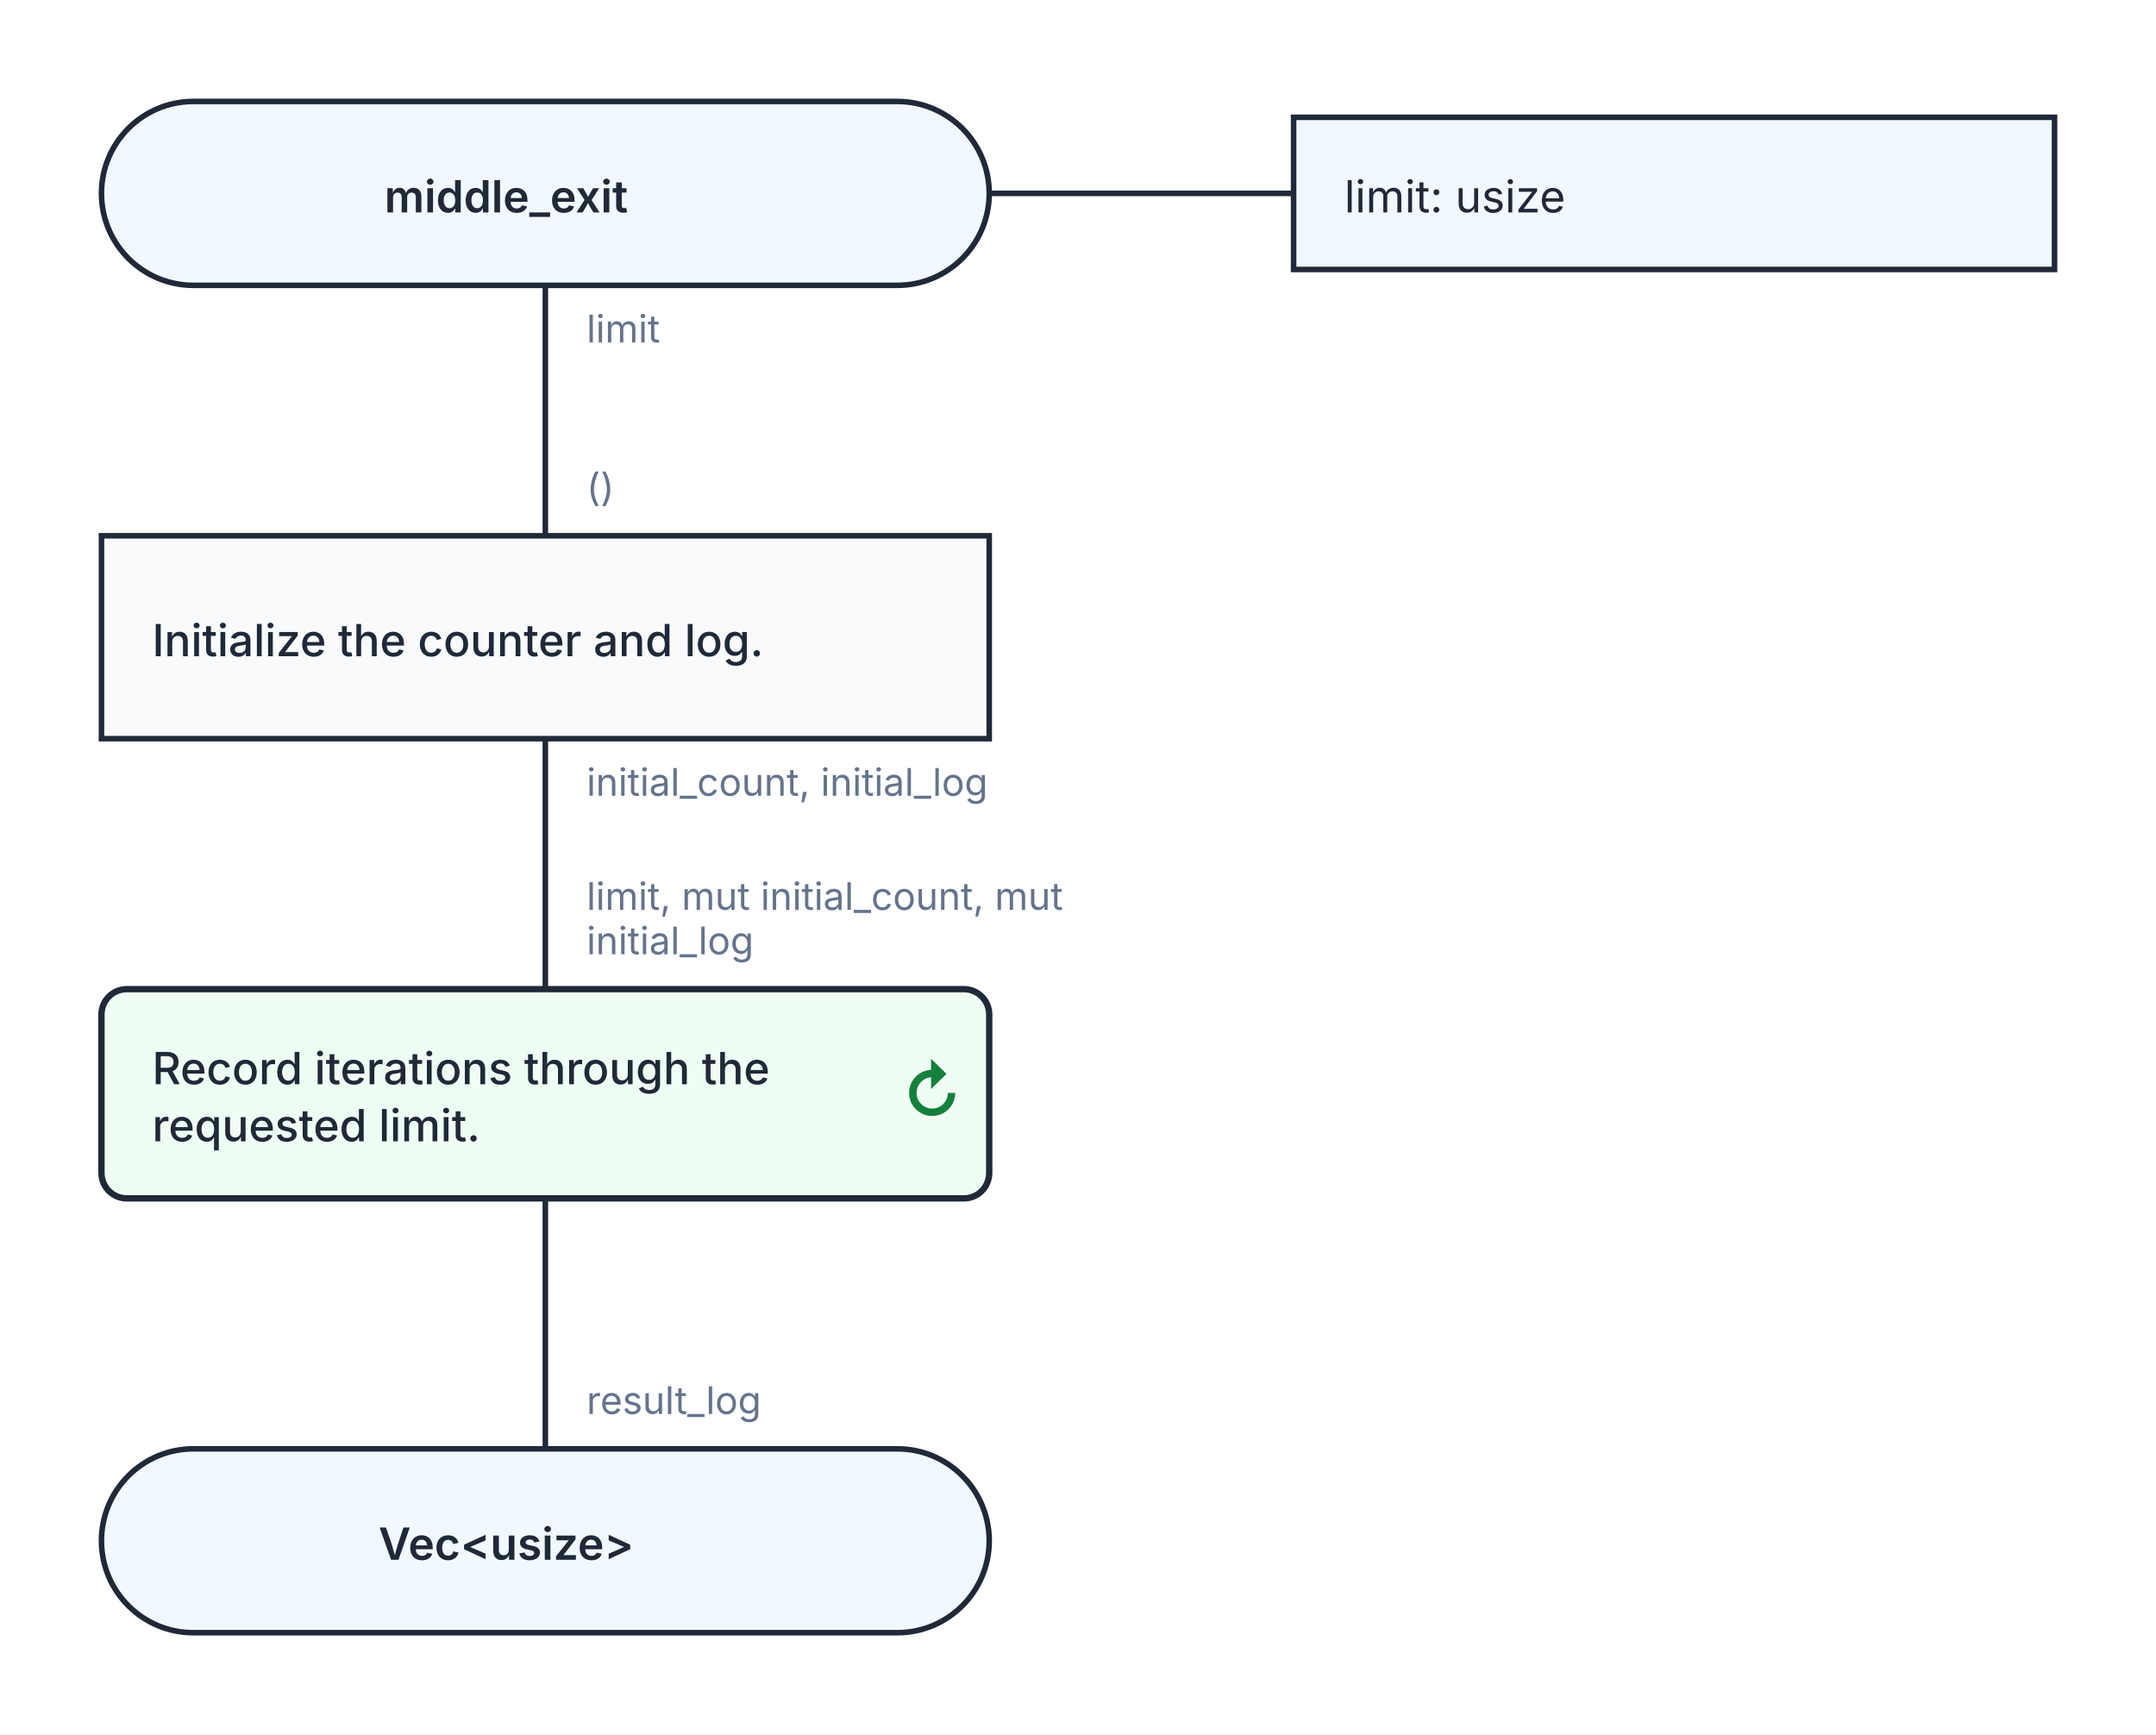
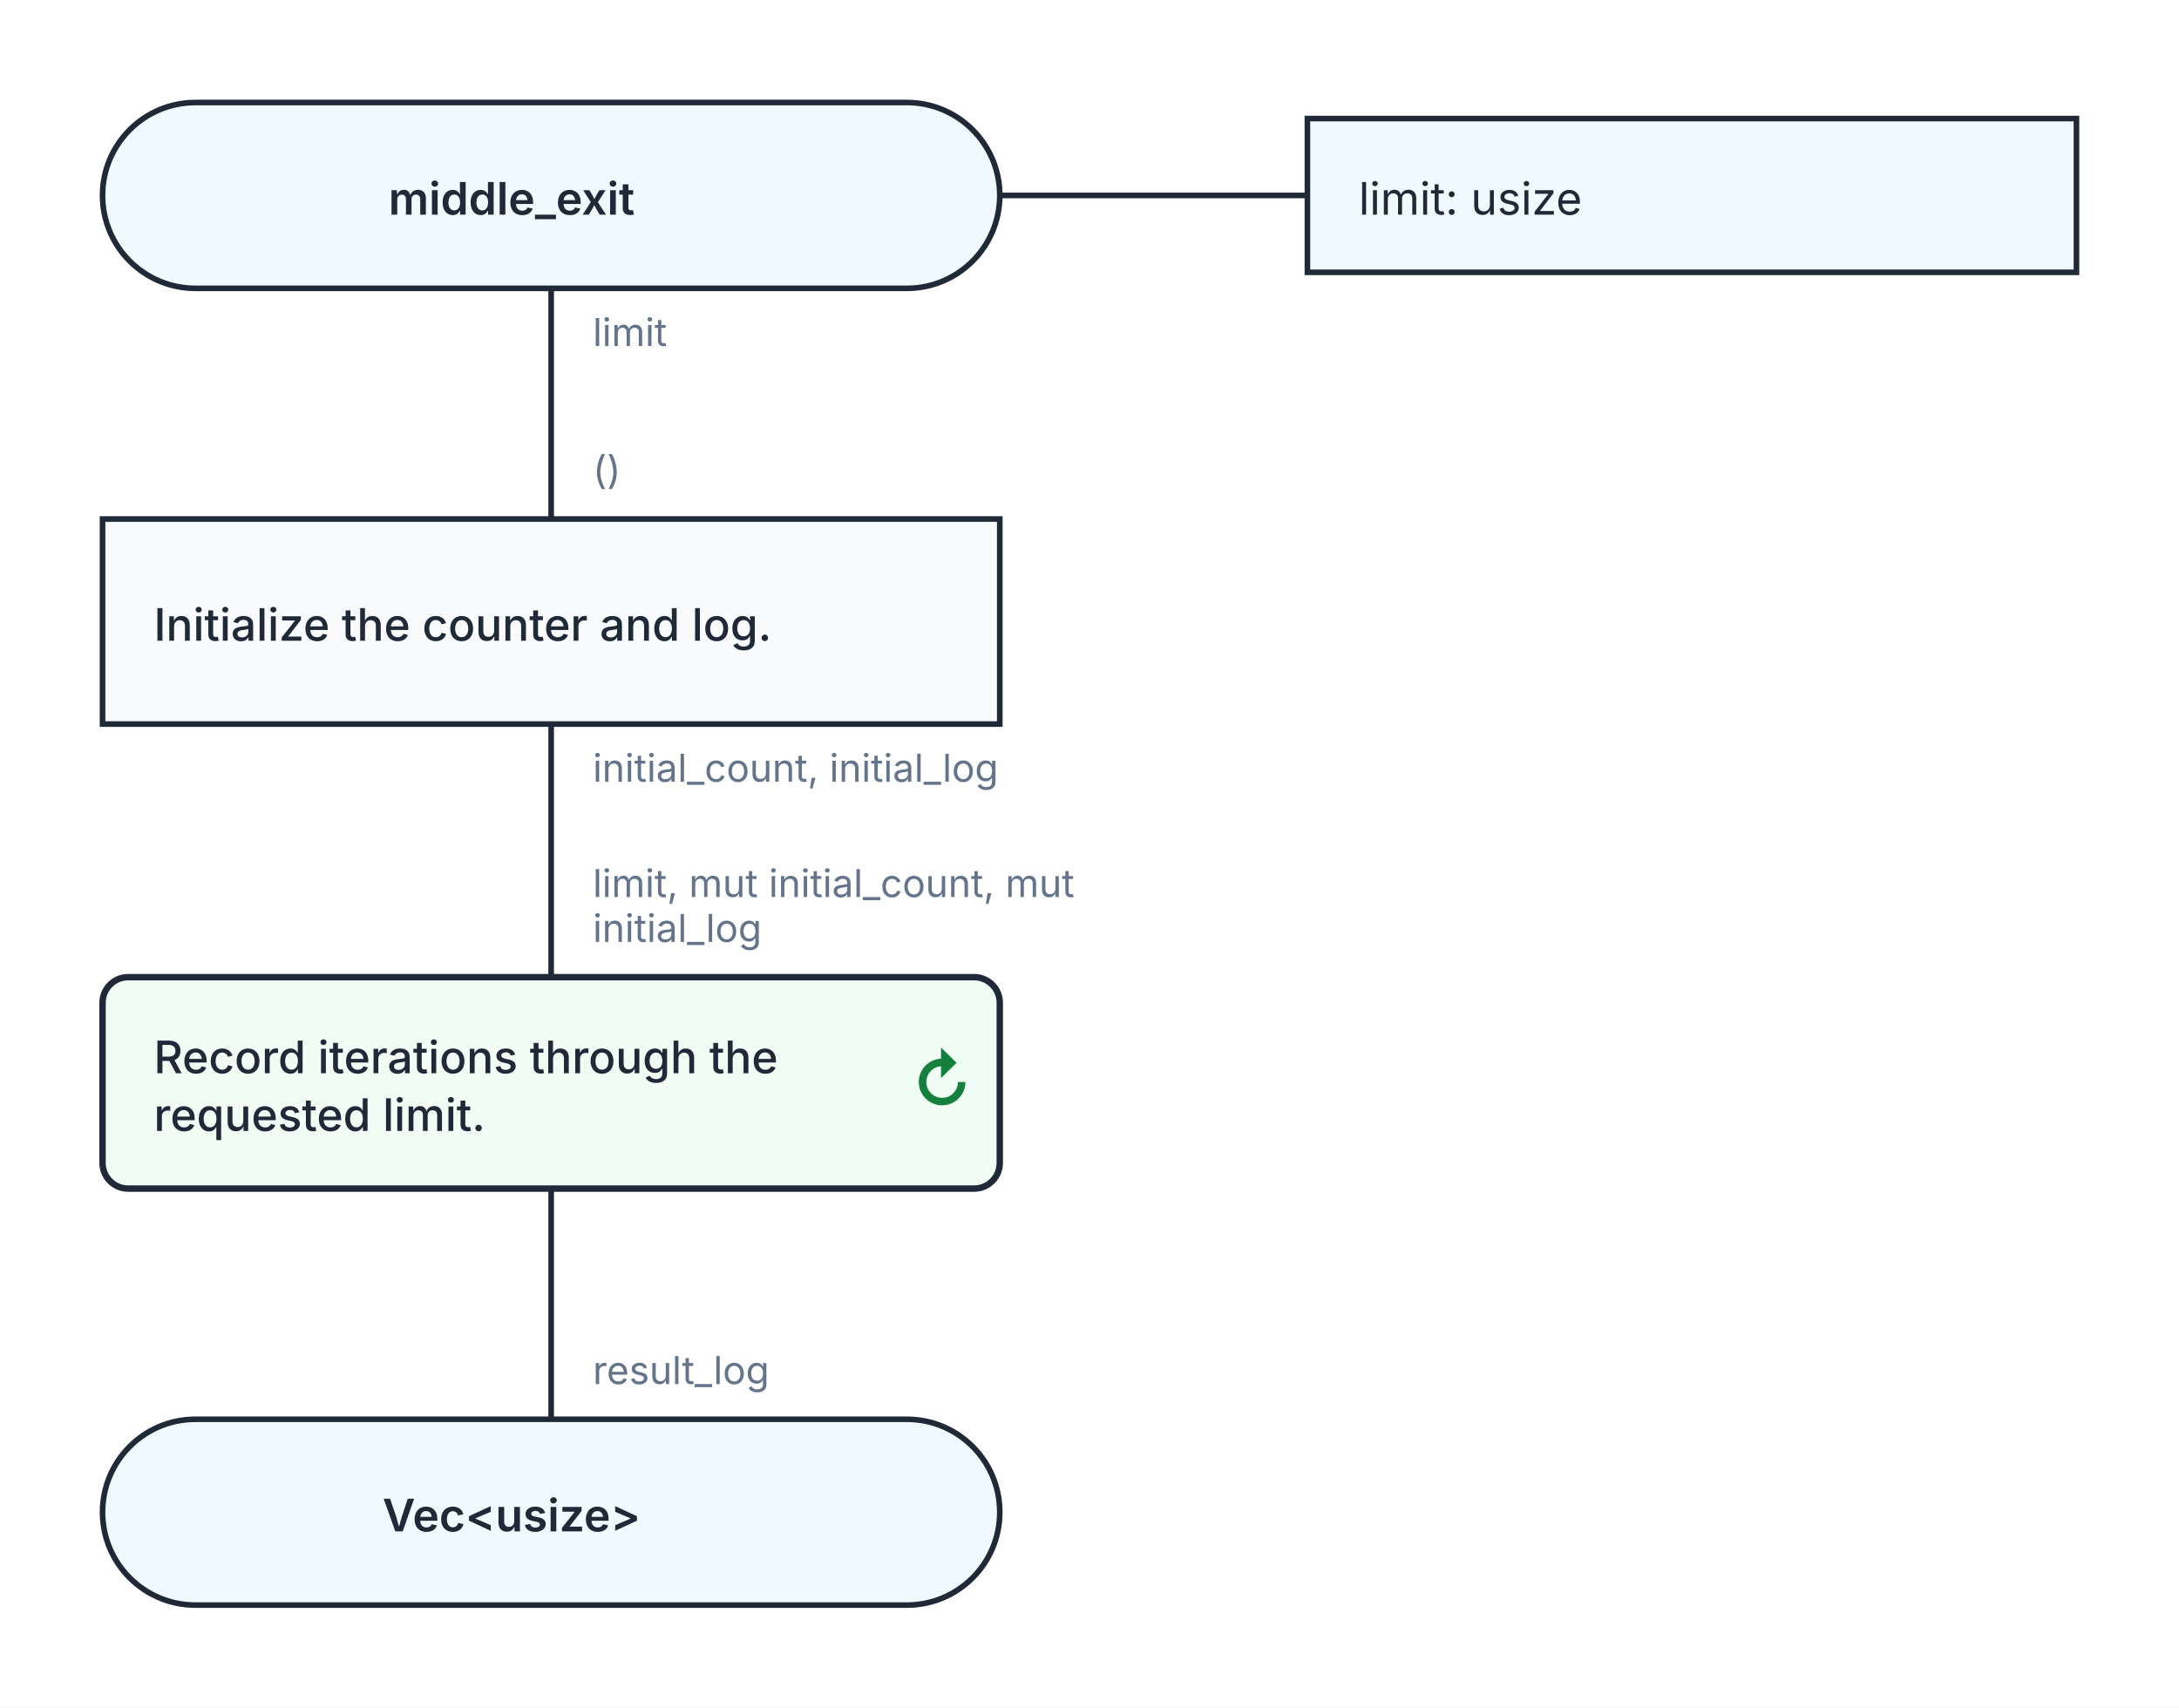
- <svg xmlns="http://www.w3.org/2000/svg" width="680" height="547" viewBox="0 0 680 547" role="img" aria-labelledby="kaalang-title" aria-describedby="kaalang-description">
+ <svg xmlns="http://www.w3.org/2000/svg" width="680" height="533" viewBox="0 0 680 533" role="img" aria-labelledby="kaalang-title" aria-describedby="kaalang-description">
  <defs>
    <style>
      svg { color: #1f2937; font-family: Inter, ui-sans-serif, system-ui, -apple-system, BlinkMacSystemFont, "Segoe UI", sans-serif; text-rendering: optimizeLegibility; }
      .connection { fill: none; stroke: currentColor; stroke-width: 1.75; stroke-linecap: square; stroke-linejoin: round; }
      .connection-label { fill: #64748b; font-size: 12px; font-weight: 400; paint-order: stroke; stroke: #ffffff; stroke-width: 5px; stroke-linejoin: round; text-anchor: start; }
      .branch-label { fill: currentColor; font-weight: 500; }
      .parameter-link { fill: none; stroke: currentColor; stroke-width: 1.75; }
      .node-shape { fill: #ffffff; stroke: currentColor; stroke-width: 1.75; }
      .start .node-shape, .end .node-shape, .parameter-panel .node-shape { fill: #f0f9ff; }
      .action .node-shape, .call .node-shape { fill: #f8fafc; }
      .call-bars { fill: none; stroke: currentColor; stroke-width: 1.75; }
      .loop .node-shape { fill: #f0fdf4; stroke-width: 2; }
      .loop-marker { fill: #15803d; font-size: 20px; font-weight: 700; text-anchor: middle; }
      .question .node-shape { fill: #fffbeb; }
      .select .node-shape, .case .node-shape { fill: #f5f3ff; }
      .label { fill: currentColor; font-size: 14px; text-anchor: middle; }
      .start .label, .question .label, .select .label, .case .label, .end .label { font-weight: 600; }
      .action .label, .call .label, .loop .label { font-weight: 500; text-anchor: start; }
      .parameter-panel .label { font-weight: 400; text-anchor: start; }
      .cycle-boundary { fill: #f0fdf433; stroke: #15803d; stroke-width: 1.5; stroke-dasharray: 7 5; }
      .cycle-caption { fill: #166534; font-size: 12px; font-weight: 600; paint-order: stroke; stroke: #ffffff; stroke-width: 4px; }
    </style>
  </defs>
  <rect width="100%" height="100%" fill="#ffffff" />
  <g class="cycle-regions">
  </g>
  <g class="connections">
-     <path class="connection" d="       M 172 90 L 172 169       M 172 233 L 172 312       M 172 378 L 172 457     " />
-     <text class="connection-label" x="185" y="446" xml:space="preserve">
+     <path class="connection" d="       M 172 90 L 172 162       M 172 226 L 172 305       M 172 371 L 172 443     " />
+     <text class="connection-label" x="185" y="432" xml:space="preserve">
      <tspan x="185" dy="0">result_log</tspan>
    </text>
    <text class="connection-label" x="185" y="108" xml:space="preserve">
      <tspan x="185" dy="0">limit</tspan>
    </text>
-     <text class="connection-label" x="185" y="251" xml:space="preserve">
+     <text class="connection-label" x="185" y="244" xml:space="preserve">
      <tspan x="185" dy="0">initial_count, initial_log</tspan>
    </text>
-     <text class="connection-label" x="185" y="158" xml:space="preserve">
+     <text class="connection-label" x="185" y="151" xml:space="preserve">
      <tspan x="185" dy="0">()</tspan>
    </text>
-     <text class="connection-label" x="185" y="287" xml:space="preserve">
+     <text class="connection-label" x="185" y="280" xml:space="preserve">
      <tspan x="185" dy="0">limit, mut initial_count, mut </tspan>
      <tspan x="185" dy="14">initial_log</tspan>
    </text>
  </g>
  <g class="nodes">
    <path class="parameter-link" d="M 312 61 L 408 61" />
    <g class="parameter-panel" transform="translate(528 61)">
      <rect class="node-shape" x="-120" y="-24" width="240" height="48" />
      <text class="label" x="-104" y="6" xml:space="preserve">
        <tspan x="-104" dy="0">limit: usize</tspan>
      </text>
    </g>
    <g class="node start" transform="translate(172 61)">
      <rect class="node-shape" x="-140" y="-29" width="280" height="58" rx="29" />
      <text class="label" y="6" xml:space="preserve">
        <tspan x="0" dy="0">middle_exit</tspan>
      </text>
    </g>
-     <g class="node action" transform="translate(172 201)">
+     <g class="node action" transform="translate(172 194)">
      <rect class="node-shape" x="-140" y="-32" width="280" height="64" />
      <text class="label" y="6" xml:space="preserve">
        <tspan x="-124" dy="0">Initialize the counter and log.</tspan>
      </text>
    </g>
-     <g class="node loop" transform="translate(172 345)">
+     <g class="node loop" transform="translate(172 338)">
      <rect class="node-shape" x="-140" y="-33" width="280" height="66" rx="8" />
      <text class="label" y="-3" xml:space="preserve">
        <tspan x="-124" dy="0">Record iterations through the </tspan>
        <tspan x="-124" dy="18">requested limit.</tspan>
      </text>
      <text class="loop-marker" x="122" y="7" aria-hidden="true">↻</text>
    </g>
-     <g class="node end" transform="translate(172 486)">
+     <g class="node end" transform="translate(172 472)">
      <rect class="node-shape" x="-140" y="-29" width="280" height="58" rx="29" />
      <text class="label" y="6" xml:space="preserve">
        <tspan x="0" dy="0">Vec&lt;usize&gt;</tspan>
      </text>
    </g>
  </g>
</svg>
